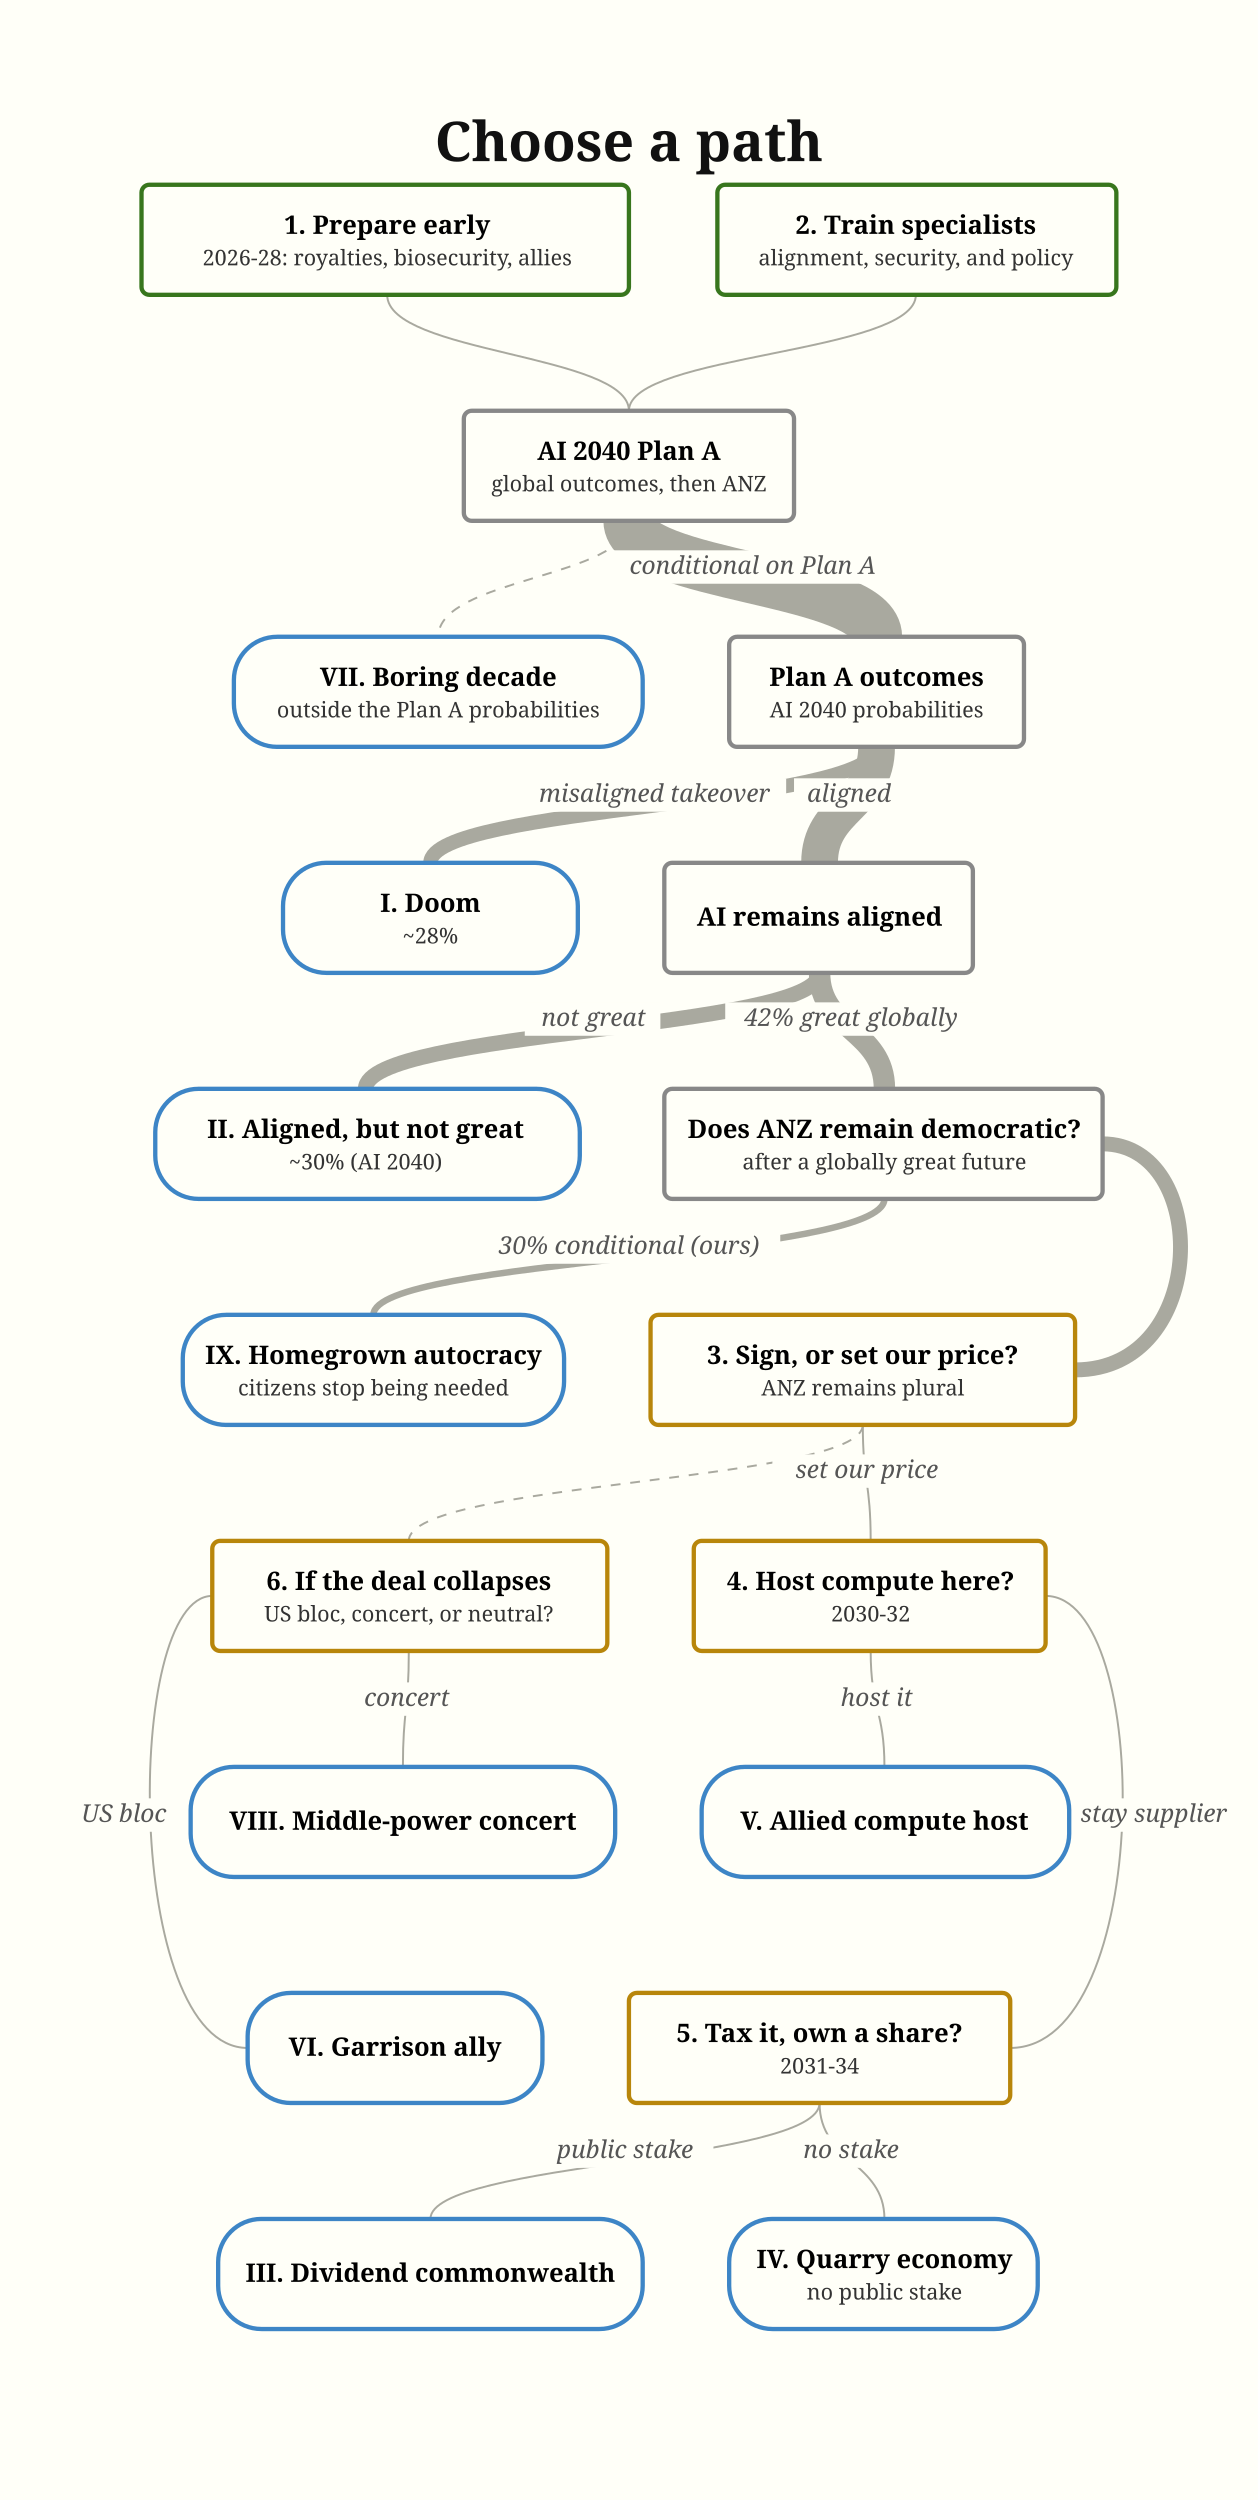
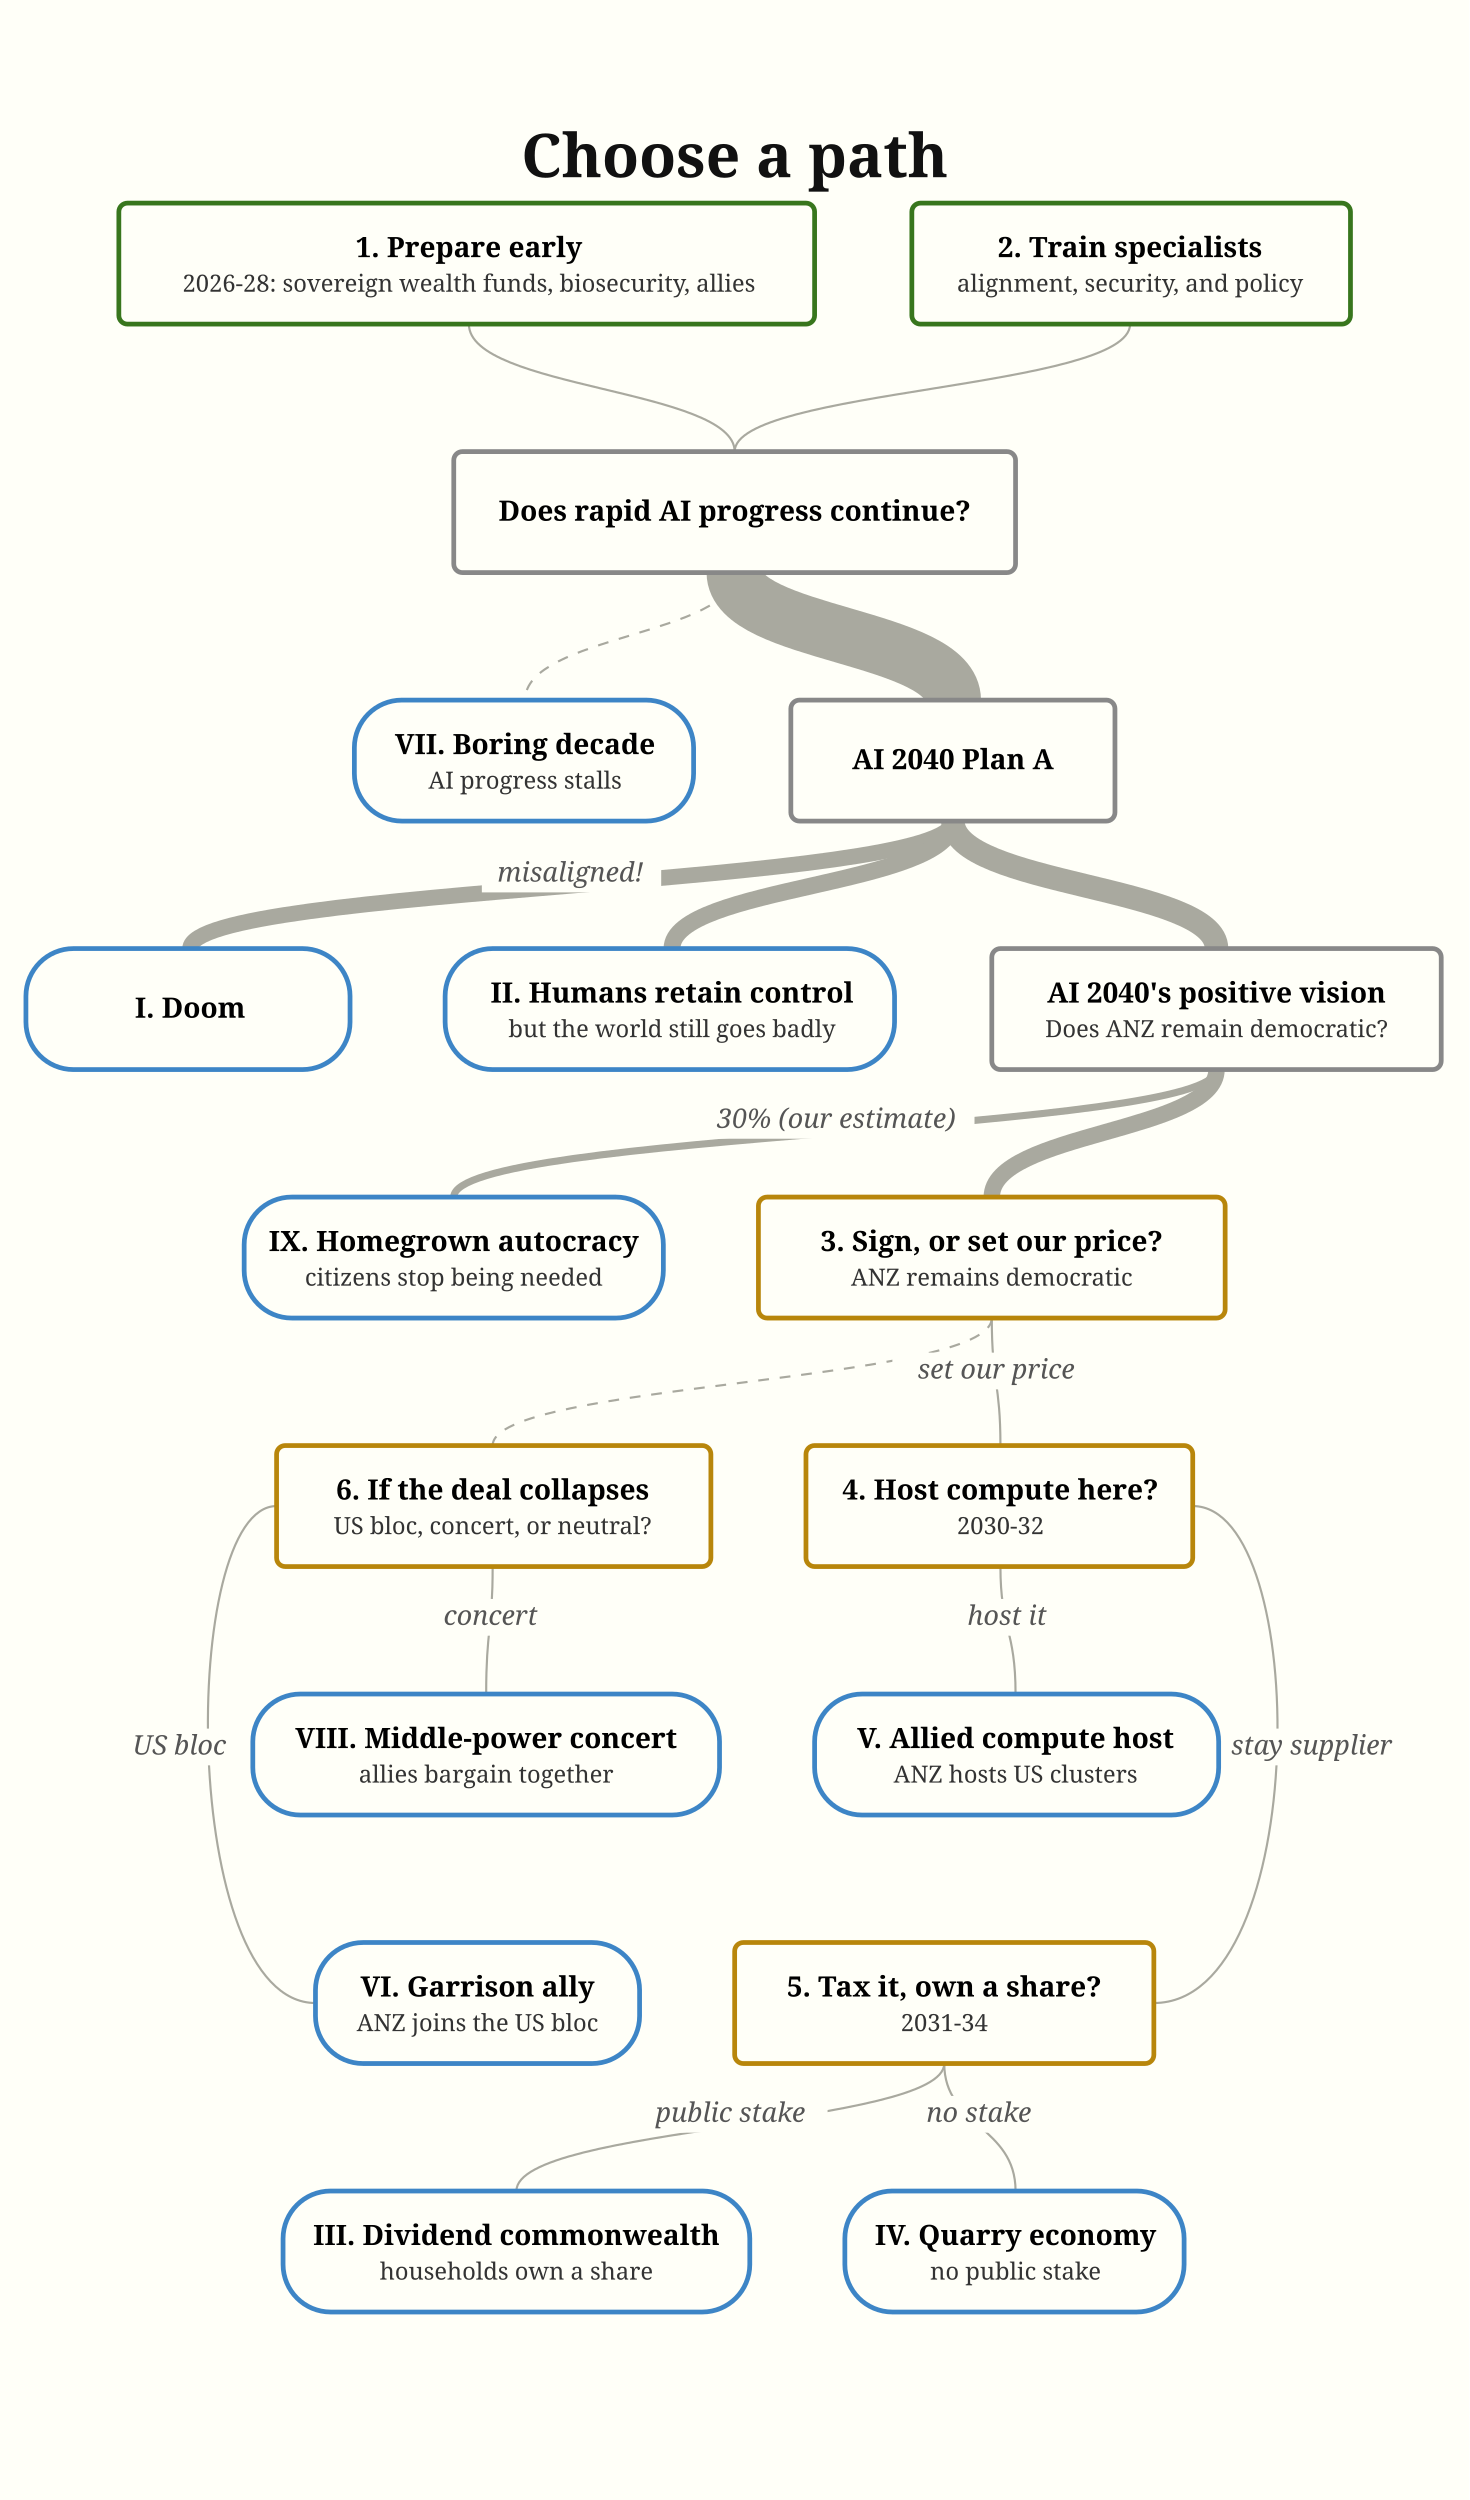
- <svg xmlns="http://www.w3.org/2000/svg" viewBox="0 0 640 1272" font-family="Georgia, serif" font-size="14">
-   <rect width="640" height="1272" fill="#fffff8" />
-   <text x="320" y="82" text-anchor="middle" font-size="28" font-weight="bold" fill="#111">Choose a path</text>
-   <path d="M197,150 C197,180 320,180 320,209" fill="none" stroke="#a9a99f" stroke-width="1.0" />
-   <path d="M466,150 C466,180 320,180 320,209" fill="none" stroke="#a9a99f" stroke-width="1.0" />
-   <path d="M320,265 C320,294 223,294 223,324" fill="none" stroke="#a9a99f" stroke-width="1.0" stroke-dasharray="5 5" />
-   <path d="M320,265 C320,294 446,294 446,324" fill="none" stroke="#a9a99f" stroke-width="26.0" />
-   <path d="M446,380 C446,410 219,410 219,439" fill="none" stroke="#a9a99f" stroke-width="7.3" />
-   <path d="M446,380 C446,410 417,410 417,439" fill="none" stroke="#a9a99f" stroke-width="18.7" />
-   <path d="M417,495 C417,524 186,524 186,554" fill="none" stroke="#a9a99f" stroke-width="7.8" />
-   <path d="M417,495 C417,524 450,524 450,554" fill="none" stroke="#a9a99f" stroke-width="10.9" />
-   <path d="M450,610 C450,640 190,640 190,669" fill="none" stroke="#a9a99f" stroke-width="3.3" />
-   <path d="M561,582 C616,582 616,697 547,697" fill="none" stroke="#a9a99f" stroke-width="7.6" />
-   <path d="M439,725 C439,754 443,754 443,784" fill="none" stroke="#a9a99f" stroke-width="1.0" />
-   <path d="M439,725 C439,754 208,754 208,784" fill="none" stroke="#a9a99f" stroke-width="1.0" stroke-dasharray="5 5" />
-   <path d="M443,840 C443,870 450,870 450,899" fill="none" stroke="#a9a99f" stroke-width="1.0" />
-   <path d="M532,812 C587,812 587,1042 514,1042" fill="none" stroke="#a9a99f" stroke-width="1.0" />
-   <path d="M208,840 C208,870 205,870 205,899" fill="none" stroke="#a9a99f" stroke-width="1.0" />
-   <path d="M108,812 C63,812 63,1042 126,1042" fill="none" stroke="#a9a99f" stroke-width="1.0" />
-   <path d="M417,1070 C417,1100 219,1100 219,1129" fill="none" stroke="#a9a99f" stroke-width="1.0" />
-   <path d="M417,1070 C417,1100 450,1100 450,1129" fill="none" stroke="#a9a99f" stroke-width="1.0" />
-   <rect x="309" y="280" width="149" height="17" fill="#fffff8" />
-   <text x="383" y="292" text-anchor="middle" fill="#555" font-size="12.5" font-style="italic">conditional on Plan A</text>
-   <rect x="265" y="396" width="135" height="17" fill="#fffff8" />
-   <text x="333" y="408" text-anchor="middle" fill="#555" font-size="12.5" font-style="italic">misaligned takeover</text>
-   <rect x="404" y="396" width="56" height="17" fill="#fffff8" />
-   <text x="432" y="408" text-anchor="middle" fill="#555" font-size="12.5" font-style="italic">aligned</text>
-   <rect x="267" y="510" width="69" height="17" fill="#fffff8" />
-   <text x="302" y="522" text-anchor="middle" fill="#555" font-size="12.5" font-style="italic">not great</text>
-   <rect x="369" y="510" width="129" height="17" fill="#fffff8" />
-   <text x="433" y="522" text-anchor="middle" fill="#555" font-size="12.5" font-style="italic">42% great globally</text>
-   <rect x="242" y="626" width="155" height="17" fill="#fffff8" />
-   <text x="320" y="638" text-anchor="middle" fill="#555" font-size="12.5" font-style="italic">30% conditional (ours)</text>
-   <rect x="393" y="740" width="96" height="17" fill="#fffff8" />
-   <text x="441" y="752" text-anchor="middle" fill="#555" font-size="12.5" font-style="italic">set our price</text>
-   <rect x="418" y="856" width="56" height="17" fill="#fffff8" />
-   <text x="446" y="868" text-anchor="middle" fill="#555" font-size="12.5" font-style="italic">host it</text>
-   <rect x="539" y="915" width="96" height="17" fill="#fffff8" />
-   <text x="587" y="927" text-anchor="middle" fill="#555" font-size="12.5" font-style="italic">stay supplier</text>
-   <rect x="178" y="856" width="56" height="17" fill="#fffff8" />
-   <text x="207" y="868" text-anchor="middle" fill="#555" font-size="12.5" font-style="italic">concert</text>
-   <rect x="35" y="915" width="56" height="17" fill="#fffff8" />
-   <text x="63" y="927" text-anchor="middle" fill="#555" font-size="12.5" font-style="italic">US bloc</text>
-   <rect x="274" y="1086" width="89" height="17" fill="#fffff8" />
-   <text x="318" y="1098" text-anchor="middle" fill="#555" font-size="12.5" font-style="italic">public stake</text>
-   <rect x="402" y="1086" width="63" height="17" fill="#fffff8" />
-   <text x="433" y="1098" text-anchor="middle" fill="#555" font-size="12.5" font-style="italic">no stake</text>
+ <svg xmlns="http://www.w3.org/2000/svg" viewBox="0 0 680 1157" font-family="Georgia, serif" font-size="14">
+   <rect width="680" height="1157" fill="#fffff8" />
+   <text x="340" y="82" text-anchor="middle" font-size="28" font-weight="bold" fill="#111">Choose a path</text>
+   <path d="M217,150 C217,180 340,180 340,209" fill="none" stroke="#a9a99f" stroke-width="1.0" />
+   <path d="M523,150 C523,180 340,180 340,209" fill="none" stroke="#a9a99f" stroke-width="1.0" />
+   <path d="M340,265 C340,294 243,294 243,324" fill="none" stroke="#a9a99f" stroke-width="1.0" stroke-dasharray="5 5" />
+   <path d="M340,265 C340,294 441,294 441,324" fill="none" stroke="#a9a99f" stroke-width="26.0" />
+   <path d="M441,380 C441,410 88,410 88,439" fill="none" stroke="#a9a99f" stroke-width="7.3" />
+   <path d="M441,380 C441,410 311,410 311,439" fill="none" stroke="#a9a99f" stroke-width="7.8" />
+   <path d="M441,380 C441,410 563,410 563,439" fill="none" stroke="#a9a99f" stroke-width="10.9" />
+   <path d="M563,495 C563,524 210,524 210,554" fill="none" stroke="#a9a99f" stroke-width="3.3" />
+   <path d="M563,495 C563,524 459,524 459,554" fill="none" stroke="#a9a99f" stroke-width="7.6" />
+   <path d="M459,610 C459,640 463,640 463,669" fill="none" stroke="#a9a99f" stroke-width="1.0" />
+   <path d="M459,610 C459,640 228,640 228,669" fill="none" stroke="#a9a99f" stroke-width="1.0" stroke-dasharray="5 5" />
+   <path d="M463,725 C463,754 470,754 470,784" fill="none" stroke="#a9a99f" stroke-width="1.0" />
+   <path d="M552,697 C607,697 607,927 534,927" fill="none" stroke="#a9a99f" stroke-width="1.0" />
+   <path d="M228,725 C228,754 225,754 225,784" fill="none" stroke="#a9a99f" stroke-width="1.0" />
+   <path d="M128,697 C83,697 83,927 146,927" fill="none" stroke="#a9a99f" stroke-width="1.0" />
+   <path d="M437,955 C437,984 239,984 239,1014" fill="none" stroke="#a9a99f" stroke-width="1.0" />
+   <path d="M437,955 C437,984 470,984 470,1014" fill="none" stroke="#a9a99f" stroke-width="1.0" />
+   <rect x="223" y="396" width="83" height="17" fill="#fffff8" />
+   <text x="264" y="408" text-anchor="middle" fill="#555" font-size="12.5" font-style="italic">misaligned!</text>
+   <rect x="322" y="510" width="129" height="17" fill="#fffff8" />
+   <text x="387" y="522" text-anchor="middle" fill="#555" font-size="12.5" font-style="italic">30% (our estimate)</text>
+   <rect x="413" y="626" width="96" height="17" fill="#fffff8" />
+   <text x="461" y="638" text-anchor="middle" fill="#555" font-size="12.5" font-style="italic">set our price</text>
+   <rect x="438" y="740" width="56" height="17" fill="#fffff8" />
+   <text x="466" y="752" text-anchor="middle" fill="#555" font-size="12.5" font-style="italic">host it</text>
+   <rect x="559" y="800" width="96" height="17" fill="#fffff8" />
+   <text x="607" y="812" text-anchor="middle" fill="#555" font-size="12.5" font-style="italic">stay supplier</text>
+   <rect x="198" y="740" width="56" height="17" fill="#fffff8" />
+   <text x="227" y="752" text-anchor="middle" fill="#555" font-size="12.5" font-style="italic">concert</text>
+   <rect x="55" y="800" width="56" height="17" fill="#fffff8" />
+   <text x="83" y="812" text-anchor="middle" fill="#555" font-size="12.5" font-style="italic">US bloc</text>
+   <rect x="294" y="970" width="89" height="17" fill="#fffff8" />
+   <text x="338" y="982" text-anchor="middle" fill="#555" font-size="12.5" font-style="italic">public stake</text>
+   <rect x="422" y="970" width="63" height="17" fill="#fffff8" />
+   <text x="453" y="982" text-anchor="middle" fill="#555" font-size="12.5" font-style="italic">no stake</text>
  <a href="#1-prepare-before-it-looks-urgent-2026-28">
-     <rect x="72" y="94" width="248" height="56" rx="4" fill="#fffff8" stroke="#38761d" stroke-width="2.2" />
-     <text x="197" y="119" text-anchor="middle" font-weight="bold" font-size="13">1. Prepare early</text>
-     <text x="197" y="135" text-anchor="middle" fill="#333" font-size="11">2026-28: royalties, biosecurity, allies</text>
+     <rect x="55" y="94" width="322" height="56" rx="4" fill="#fffff8" stroke="#38761d" stroke-width="2.2" />
+     <text x="217" y="119" text-anchor="middle" font-weight="bold" font-size="13">1. Prepare early</text>
+     <text x="217" y="135" text-anchor="middle" fill="#333" font-size="11">2026-28: sovereign wealth funds, biosecurity, allies</text>
  </a>
  <a href="#2-train-specialists-2026-29">
-     <rect x="365" y="94" width="203" height="56" rx="4" fill="#fffff8" stroke="#38761d" stroke-width="2.2" />
-     <text x="466" y="119" text-anchor="middle" font-weight="bold" font-size="13">2. Train specialists</text>
-     <text x="466" y="135" text-anchor="middle" fill="#333" font-size="11">alignment, security, and policy</text>
+     <rect x="422" y="94" width="203" height="56" rx="4" fill="#fffff8" stroke="#38761d" stroke-width="2.2" />
+     <text x="523" y="119" text-anchor="middle" font-weight="bold" font-size="13">2. Train specialists</text>
+     <text x="523" y="135" text-anchor="middle" fill="#333" font-size="11">alignment, security, and policy</text>
  </a>
  <a href="#where-this-could-leave-us">
-     <rect x="236" y="209" width="168" height="56" rx="4" fill="#fffff8" stroke="#888888" stroke-width="2.2" />
-     <text x="320" y="234" text-anchor="middle" font-weight="bold" font-size="13">AI 2040 Plan A</text>
-     <text x="320" y="250" text-anchor="middle" fill="#333" font-size="11">global outcomes, then ANZ</text>
+     <rect x="210" y="209" width="260" height="56" rx="4" fill="#fffff8" stroke="#888888" stroke-width="2.2" />
+     <text x="340" y="241" text-anchor="middle" font-weight="bold" font-size="13">Does rapid AI progress continue?</text>
  </a>
  <a href="#vii-boring-decade">
-     <rect x="119" y="324" width="208" height="56" rx="22" fill="#fffff8" stroke="#3d85c6" stroke-width="2.2" />
-     <text x="223" y="349" text-anchor="middle" font-weight="bold" font-size="13">VII. Boring decade</text>
-     <text x="223" y="365" text-anchor="middle" fill="#333" font-size="11">outside the Plan A probabilities</text>
+     <rect x="164" y="324" width="157" height="56" rx="22" fill="#fffff8" stroke="#3d85c6" stroke-width="2.2" />
+     <text x="243" y="349" text-anchor="middle" font-weight="bold" font-size="13">VII. Boring decade</text>
+     <text x="243" y="365" text-anchor="middle" fill="#333" font-size="11">AI progress stalls</text>
  </a>
  <a href="#where-this-could-leave-us">
-     <rect x="371" y="324" width="150" height="56" rx="4" fill="#fffff8" stroke="#888888" stroke-width="2.2" />
-     <text x="446" y="349" text-anchor="middle" font-weight="bold" font-size="13">Plan A outcomes</text>
-     <text x="446" y="365" text-anchor="middle" fill="#333" font-size="11">AI 2040 probabilities</text>
+     <rect x="366" y="324" width="150" height="56" rx="4" fill="#fffff8" stroke="#888888" stroke-width="2.2" />
+     <text x="441" y="356" text-anchor="middle" font-weight="bold" font-size="13">AI 2040 Plan A</text>
  </a>
  <a href="#i-doom-about-28">
-     <rect x="144" y="439" width="150" height="56" rx="22" fill="#fffff8" stroke="#3d85c6" stroke-width="2.2" />
-     <text x="219" y="464" text-anchor="middle" font-weight="bold" font-size="13">I. Doom</text>
-     <text x="219" y="480" text-anchor="middle" fill="#333" font-size="11">~28%</text>
+     <rect x="12" y="439" width="150" height="56" rx="22" fill="#fffff8" stroke="#3d85c6" stroke-width="2.2" />
+     <text x="88" y="471" text-anchor="middle" font-weight="bold" font-size="13">I. Doom</text>
  </a>
-   <a href="#where-this-could-leave-us">
-     <rect x="338" y="439" width="157" height="56" rx="4" fill="#fffff8" stroke="#888888" stroke-width="2.2" />
-     <text x="417" y="471" text-anchor="middle" font-weight="bold" font-size="13">AI remains aligned</text>
-   </a>
-   <a href="#ii-aligned-but-not-great-about-30">
-     <rect x="79" y="554" width="216" height="56" rx="22" fill="#fffff8" stroke="#3d85c6" stroke-width="2.2" />
-     <text x="186" y="579" text-anchor="middle" font-weight="bold" font-size="13">II. Aligned, but not great</text>
-     <text x="186" y="595" text-anchor="middle" fill="#333" font-size="11">~30% (AI 2040)</text>
+   <a href="#ii-humans-retain-control-but-the-world-still-goes-badly">
+     <rect x="206" y="439" width="208" height="56" rx="22" fill="#fffff8" stroke="#3d85c6" stroke-width="2.2" />
+     <text x="311" y="464" text-anchor="middle" font-weight="bold" font-size="13">II. Humans retain control</text>
+     <text x="311" y="480" text-anchor="middle" fill="#333" font-size="11">but the world still goes badly</text>
  </a>
  <a href="#where-we-depart-from-ai-2040">
-     <rect x="338" y="554" width="223" height="56" rx="4" fill="#fffff8" stroke="#888888" stroke-width="2.2" />
-     <text x="450" y="579" text-anchor="middle" font-weight="bold" font-size="13">Does ANZ remain democratic?</text>
-     <text x="450" y="595" text-anchor="middle" fill="#333" font-size="11">after a globally great future</text>
+     <rect x="459" y="439" width="208" height="56" rx="4" fill="#fffff8" stroke="#888888" stroke-width="2.2" />
+     <text x="563" y="464" text-anchor="middle" font-weight="bold" font-size="13">AI 2040's positive vision</text>
+     <text x="563" y="480" text-anchor="middle" fill="#333" font-size="11">Does ANZ remain democratic?</text>
  </a>
  <a href="#ix-homegrown-autocracy-free-beer-and-rugby-for-life">
-     <rect x="93" y="669" width="194" height="56" rx="22" fill="#fffff8" stroke="#3d85c6" stroke-width="2.2" />
-     <text x="190" y="694" text-anchor="middle" font-weight="bold" font-size="13">IX. Homegrown autocracy</text>
-     <text x="190" y="710" text-anchor="middle" fill="#333" font-size="11">citizens stop being needed</text>
+     <rect x="113" y="554" width="194" height="56" rx="22" fill="#fffff8" stroke="#3d85c6" stroke-width="2.2" />
+     <text x="210" y="579" text-anchor="middle" font-weight="bold" font-size="13">IX. Homegrown autocracy</text>
+     <text x="210" y="595" text-anchor="middle" fill="#333" font-size="11">citizens stop being needed</text>
  </a>
  <a href="#3-ask-for-terms-before-signing-2029">
-     <rect x="331" y="669" width="216" height="56" rx="4" fill="#fffff8" stroke="#b8860b" stroke-width="2.2" />
-     <text x="439" y="694" text-anchor="middle" font-weight="bold" font-size="13">3. Sign, or set our price?</text>
-     <text x="439" y="710" text-anchor="middle" fill="#333" font-size="11">ANZ remains plural</text>
+     <rect x="351" y="554" width="216" height="56" rx="4" fill="#fffff8" stroke="#b8860b" stroke-width="2.2" />
+     <text x="459" y="579" text-anchor="middle" font-weight="bold" font-size="13">3. Sign, or set our price?</text>
+     <text x="459" y="595" text-anchor="middle" fill="#333" font-size="11">ANZ remains democratic</text>
  </a>
  <a href="#6-choose-a-side-if-the-deal-collapses-2030s">
-     <rect x="108" y="784" width="201" height="56" rx="4" fill="#fffff8" stroke="#b8860b" stroke-width="2.2" />
-     <text x="208" y="809" text-anchor="middle" font-weight="bold" font-size="13">6. If the deal collapses</text>
-     <text x="208" y="825" text-anchor="middle" fill="#333" font-size="11">US bloc, concert, or neutral?</text>
+     <rect x="128" y="669" width="201" height="56" rx="4" fill="#fffff8" stroke="#b8860b" stroke-width="2.2" />
+     <text x="228" y="694" text-anchor="middle" font-weight="bold" font-size="13">6. If the deal collapses</text>
+     <text x="228" y="710" text-anchor="middle" fill="#333" font-size="11">US bloc, concert, or neutral?</text>
  </a>
  <a href="#4-host-allied-compute-2030-32">
-     <rect x="353" y="784" width="179" height="56" rx="4" fill="#fffff8" stroke="#b8860b" stroke-width="2.2" />
-     <text x="443" y="809" text-anchor="middle" font-weight="bold" font-size="13">4. Host compute here?</text>
-     <text x="443" y="825" text-anchor="middle" fill="#333" font-size="11">2030-32</text>
+     <rect x="373" y="669" width="179" height="56" rx="4" fill="#fffff8" stroke="#b8860b" stroke-width="2.2" />
+     <text x="463" y="694" text-anchor="middle" font-weight="bold" font-size="13">4. Host compute here?</text>
+     <text x="463" y="710" text-anchor="middle" fill="#333" font-size="11">2030-32</text>
  </a>
  <a href="#viii-middle-power-concert">
-     <rect x="97" y="899" width="216" height="56" rx="22" fill="#fffff8" stroke="#3d85c6" stroke-width="2.2" />
-     <text x="205" y="931" text-anchor="middle" font-weight="bold" font-size="13">VIII. Middle-power concert</text>
+     <rect x="117" y="784" width="216" height="56" rx="22" fill="#fffff8" stroke="#3d85c6" stroke-width="2.2" />
+     <text x="225" y="809" text-anchor="middle" font-weight="bold" font-size="13">VIII. Middle-power concert</text>
+     <text x="225" y="825" text-anchor="middle" fill="#333" font-size="11">allies bargain together</text>
  </a>
  <a href="#v-allied-compute-host">
-     <rect x="357" y="899" width="187" height="56" rx="22" fill="#fffff8" stroke="#3d85c6" stroke-width="2.2" />
-     <text x="450" y="931" text-anchor="middle" font-weight="bold" font-size="13">V. Allied compute host</text>
+     <rect x="377" y="784" width="187" height="56" rx="22" fill="#fffff8" stroke="#3d85c6" stroke-width="2.2" />
+     <text x="470" y="809" text-anchor="middle" font-weight="bold" font-size="13">V. Allied compute host</text>
+     <text x="470" y="825" text-anchor="middle" fill="#333" font-size="11">ANZ hosts US clusters</text>
  </a>
  <a href="#vi-garrison-ally">
-     <rect x="126" y="1014" width="150" height="56" rx="22" fill="#fffff8" stroke="#3d85c6" stroke-width="2.2" />
-     <text x="201" y="1046" text-anchor="middle" font-weight="bold" font-size="13">VI. Garrison ally</text>
+     <rect x="146" y="899" width="150" height="56" rx="22" fill="#fffff8" stroke="#3d85c6" stroke-width="2.2" />
+     <text x="221" y="924" text-anchor="middle" font-weight="bold" font-size="13">VI. Garrison ally</text>
+     <text x="221" y="940" text-anchor="middle" fill="#333" font-size="11">ANZ joins the US bloc</text>
  </a>
  <a href="#5-keep-a-public-stake-in-the-machine-economy-2031-34">
-     <rect x="320" y="1014" width="194" height="56" rx="4" fill="#fffff8" stroke="#b8860b" stroke-width="2.2" />
-     <text x="417" y="1039" text-anchor="middle" font-weight="bold" font-size="13">5. Tax it, own a share?</text>
-     <text x="417" y="1055" text-anchor="middle" fill="#333" font-size="11">2031-34</text>
+     <rect x="340" y="899" width="194" height="56" rx="4" fill="#fffff8" stroke="#b8860b" stroke-width="2.2" />
+     <text x="437" y="924" text-anchor="middle" font-weight="bold" font-size="13">5. Tax it, own a share?</text>
+     <text x="437" y="940" text-anchor="middle" fill="#333" font-size="11">2031-34</text>
  </a>
  <a href="#iii-dividend-commonwealth">
-     <rect x="111" y="1129" width="216" height="56" rx="22" fill="#fffff8" stroke="#3d85c6" stroke-width="2.2" />
-     <text x="219" y="1161" text-anchor="middle" font-weight="bold" font-size="13">III. Dividend commonwealth</text>
+     <rect x="131" y="1014" width="216" height="56" rx="22" fill="#fffff8" stroke="#3d85c6" stroke-width="2.2" />
+     <text x="239" y="1039" text-anchor="middle" font-weight="bold" font-size="13">III. Dividend commonwealth</text>
+     <text x="239" y="1055" text-anchor="middle" fill="#333" font-size="11">households own a share</text>
  </a>
  <a href="#iv-quarry-economy">
-     <rect x="371" y="1129" width="157" height="56" rx="22" fill="#fffff8" stroke="#3d85c6" stroke-width="2.2" />
-     <text x="450" y="1154" text-anchor="middle" font-weight="bold" font-size="13">IV. Quarry economy</text>
-     <text x="450" y="1170" text-anchor="middle" fill="#333" font-size="11">no public stake</text>
+     <rect x="391" y="1014" width="157" height="56" rx="22" fill="#fffff8" stroke="#3d85c6" stroke-width="2.2" />
+     <text x="470" y="1039" text-anchor="middle" font-weight="bold" font-size="13">IV. Quarry economy</text>
+     <text x="470" y="1055" text-anchor="middle" fill="#333" font-size="11">no public stake</text>
  </a>
</svg>
